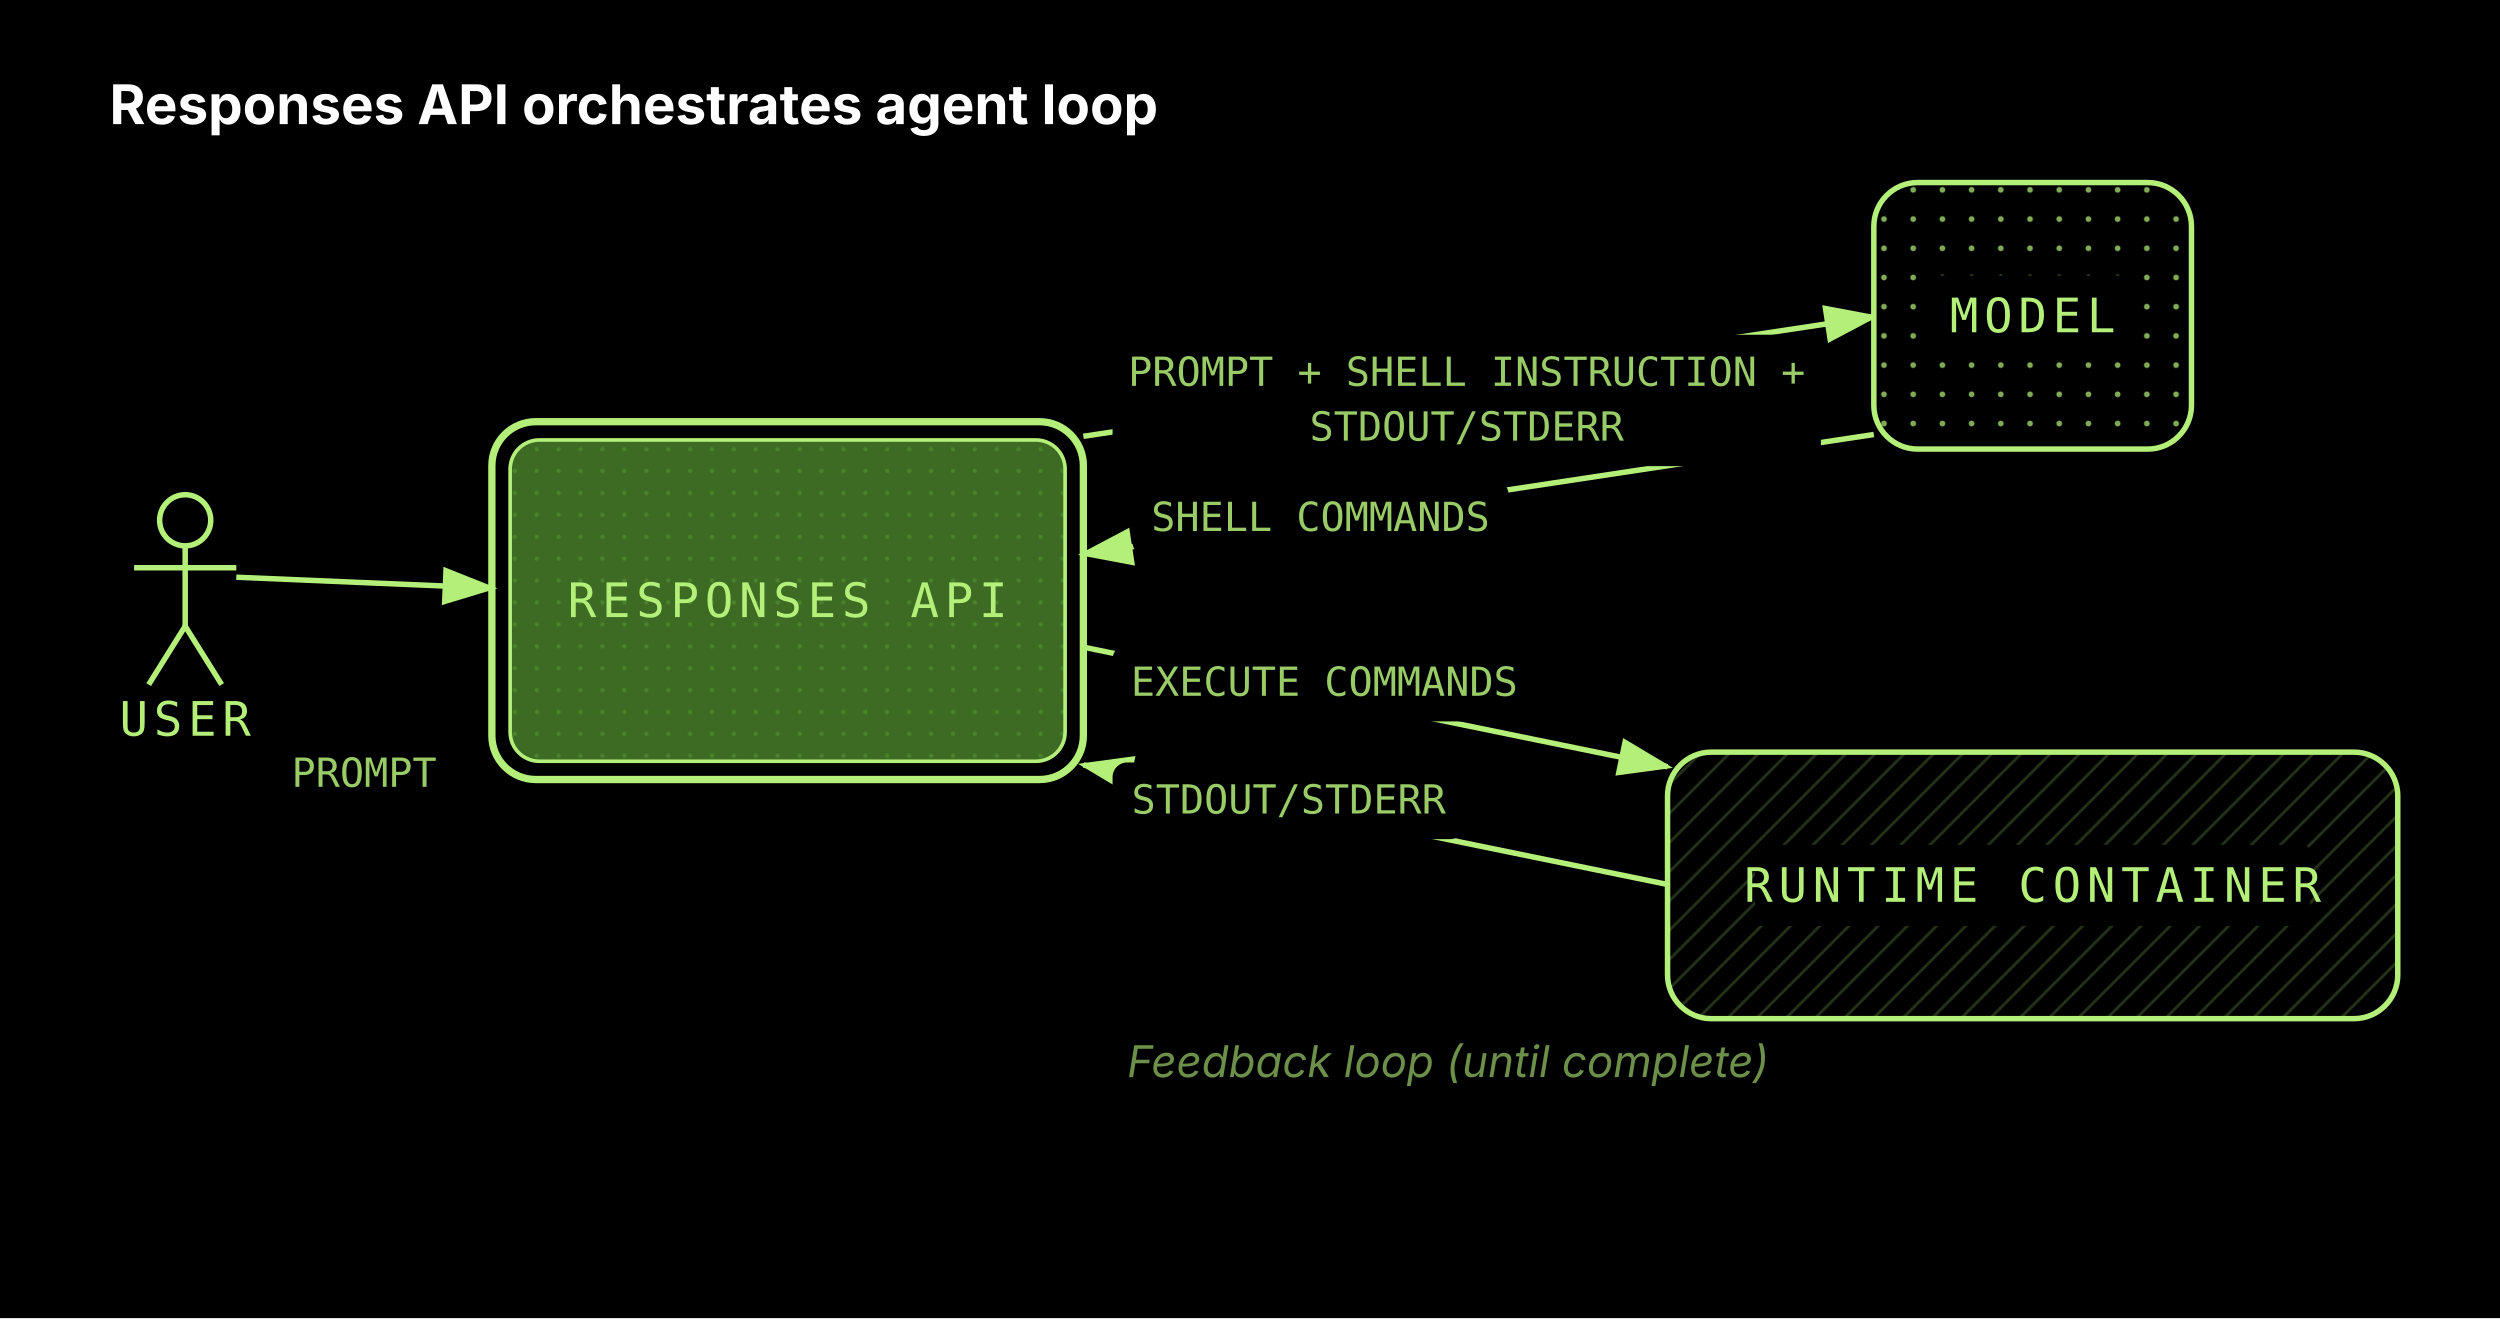
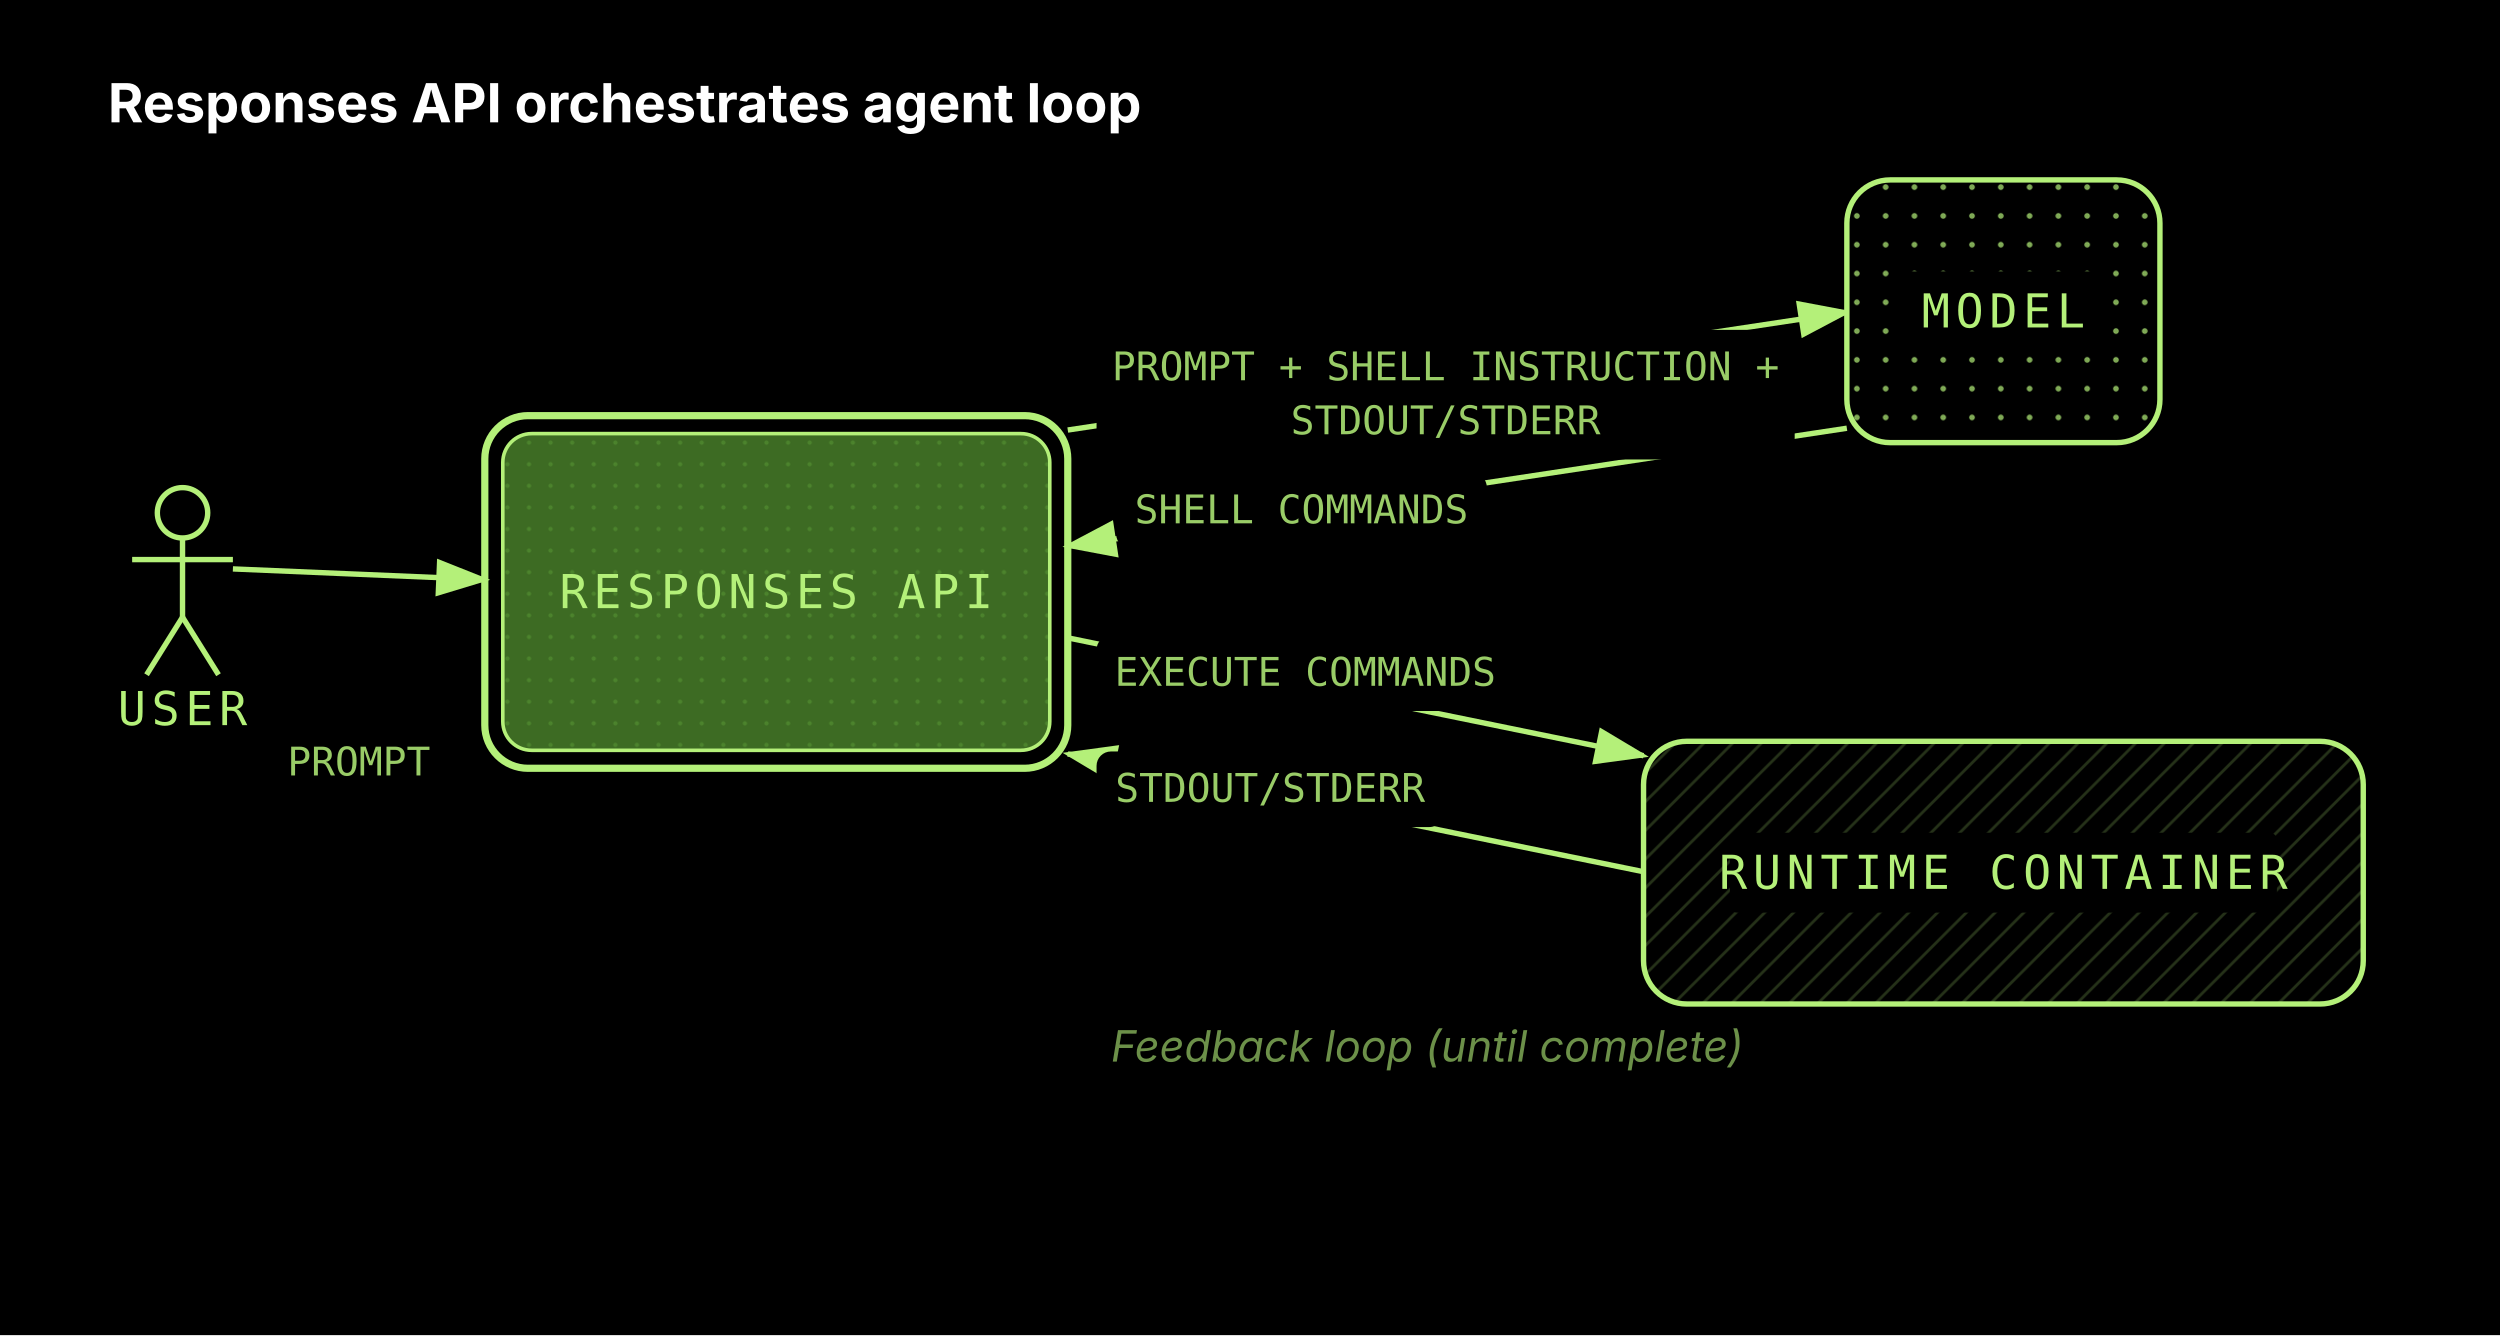
- <svg xmlns="http://www.w3.org/2000/svg" viewBox="0 0 684.72 361" width="684.72" height="361">
+ <svg xmlns="http://www.w3.org/2000/svg" viewBox="0 0 694.72 371" width="694.72" height="371">
  <defs>
    <pattern id="dotgrid" width="8" height="8" patternUnits="userSpaceOnUse">
      <rect width="8" height="8" fill="#000000" />
      <circle cx="4" cy="4" r="0.8" fill="#b4f079" opacity="0.7" />
    </pattern>
    <pattern id="crosshatch" width="8" height="8" patternUnits="userSpaceOnUse">
      <rect width="8" height="8" fill="#000000" />
      <path d="M0 8L8 0M-1 1L1 -1M7 9L9 7" stroke="#b4f079" stroke-width="0.8" opacity="0.2" />
    </pattern>
    <pattern id="hero" width="6" height="6" patternUnits="userSpaceOnUse">
      <rect width="6" height="6" fill="#3d6b23" />
      <circle cx="3" cy="3" r="0.6" fill="#5a9a35" opacity="0.5" />
    </pattern>
    <marker id="arrowhead" markerWidth="10" markerHeight="7" refX="9" refY="3.5" orient="auto" markerUnits="strokeWidth">
      <polygon points="0 0, 10 3.5, 0 7" fill="#b4f079" />
    </marker>
    <marker id="arrowhead-reverse" markerWidth="10" markerHeight="7" refX="1" refY="3.5" orient="auto" markerUnits="strokeWidth">
      <polygon points="10 0, 0 3.5, 10 7" fill="#b4f079" />
    </marker>
  </defs>
  <rect width="100%" height="100%" fill="#000000" />
  <g class="diagram">
    <text x="30" y="34" font-family="'Inter', 'Helvetica Neue', Arial, sans-serif" font-size="15" fill="#ffffff" font-weight="700">Responses API orchestrates agent loop</text>
    <line x1="64.72" y1="158.094" x2="134.72" y2="161.064" stroke="#b4f079" stroke-width="1.5" marker-end="url(#arrowhead)" />
    <line x1="296.72" y1="119.5" x2="513.22" y2="86.75" stroke="#b4f079" stroke-width="1.5" marker-end="url(#arrowhead)" />
    <line x1="513.22" y1="119" x2="296.72" y2="151.75" stroke="#b4f079" stroke-width="1.5" marker-end="url(#arrowhead)" />
    <line x1="296.72" y1="177.25" x2="456.72" y2="210" stroke="#b4f079" stroke-width="1.5" marker-end="url(#arrowhead)" />
    <line x1="456.72" y1="242.25" x2="296.72" y2="209.5" stroke="#b4f079" stroke-width="1.5" marker-end="url(#arrowhead)" />
    <rect x="74.22" y="201.5" width="51" height="21" rx="4" fill="#000000" />
    <rect x="304.72" y="91.675" width="194" height="36" rx="4" fill="#000000" />
    <rect x="310.17" y="131.425" width="103" height="21" rx="4" fill="#000000" />
    <rect x="304.72" y="176.575" width="116" height="21" rx="4" fill="#000000" />
    <rect x="304.72" y="208.825" width="96.5" height="21" rx="4" fill="#000000" />
    <circle cx="50.72" cy="142.5" r="7" fill="none" stroke="#b4f079" stroke-width="1.5" />
    <line x1="50.72" y1="149.5" x2="50.72" y2="171.5" stroke="#b4f079" stroke-width="1.5" />
    <line x1="36.72" y1="155.5" x2="64.72" y2="155.5" stroke="#b4f079" stroke-width="1.5" />
    <line x1="50.72" y1="171.5" x2="40.72" y2="187.5" stroke="#b4f079" stroke-width="1.5" />
    <line x1="50.72" y1="171.5" x2="60.72" y2="187.5" stroke="#b4f079" stroke-width="1.5" />
    <text x="50.72" y="201.5" font-family="'JetBrains Mono', 'Fira Code', 'SF Mono', 'Cascadia Code', monospace" font-size="13" fill="#b4f079" text-anchor="middle" letter-spacing="0.12em">USER</text>
    <rect x="134.72" y="115.5" width="162" height="98" rx="12" fill="none" stroke="#b4f079" stroke-width="2" />
    <rect x="139.72" y="120.5" width="152" height="88" rx="8" fill="url(#hero)" stroke="#b4f079" stroke-width="1" />
    <text x="215.72" y="164.5" font-family="'JetBrains Mono', 'Fira Code', 'SF Mono', 'Cascadia Code', monospace" font-size="13" fill="#b4f079" text-anchor="middle" dominant-baseline="central" letter-spacing="0.12em">RESPONSES API</text>
    <rect x="513.22" y="50" width="87" height="73" rx="12" fill="url(#dotgrid)" stroke="#b4f079" stroke-width="1.5" />
    <rect x="528.72" y="75.4" width="56" height="22.2" fill="#000000" rx="2" />
    <text x="556.72" y="86.5" font-family="'JetBrains Mono', 'Fira Code', 'SF Mono', 'Cascadia Code', monospace" font-size="13" fill="#b4f079" text-anchor="middle" dominant-baseline="central" letter-spacing="0.12em">MODEL</text>
    <rect x="456.72" y="206" width="200" height="73" rx="12" fill="url(#crosshatch)" stroke="#b4f079" stroke-width="1.5" />
    <rect x="480.72" y="231.4" width="152" height="22.2" fill="#000000" rx="2" />
    <text x="556.72" y="242.5" font-family="'JetBrains Mono', 'Fira Code', 'SF Mono', 'Cascadia Code', monospace" font-size="13" fill="#b4f079" text-anchor="middle" dominant-baseline="central" letter-spacing="0.12em">RUNTIME CONTAINER</text>
    <text x="99.72" y="215.5" font-family="'JetBrains Mono', 'Fira Code', 'SF Mono', 'Cascadia Code', monospace" font-size="11" fill="#b4f079" opacity="0.85" text-anchor="middle">PROMPT</text>
    <text x="401.72" y="105.675" font-family="'JetBrains Mono', 'Fira Code', 'SF Mono', 'Cascadia Code', monospace" font-size="11" fill="#b4f079" opacity="0.85" text-anchor="middle">PROMPT + SHELL INSTRUCTION +</text>
    <text x="401.72" y="120.675" font-family="'JetBrains Mono', 'Fira Code', 'SF Mono', 'Cascadia Code', monospace" font-size="11" fill="#b4f079" opacity="0.85" text-anchor="middle">STDOUT/STDERR</text>
    <text x="361.67" y="145.425" font-family="'JetBrains Mono', 'Fira Code', 'SF Mono', 'Cascadia Code', monospace" font-size="11" fill="#b4f079" opacity="0.85" text-anchor="middle">SHELL COMMANDS</text>
    <text x="362.72" y="190.575" font-family="'JetBrains Mono', 'Fira Code', 'SF Mono', 'Cascadia Code', monospace" font-size="11" fill="#b4f079" opacity="0.85" text-anchor="middle">EXECUTE COMMANDS</text>
    <text x="352.97" y="222.825" font-family="'JetBrains Mono', 'Fira Code', 'SF Mono', 'Cascadia Code', monospace" font-size="11" fill="#b4f079" opacity="0.85" text-anchor="middle">STDOUT/STDERR</text>
    <text x="308.72" y="295" font-family="'Inter', 'Helvetica Neue', Arial, sans-serif" font-size="12" fill="#b4f079" opacity="0.6" font-style="italic">Feedback loop (until complete)</text>
  </g>
</svg>
